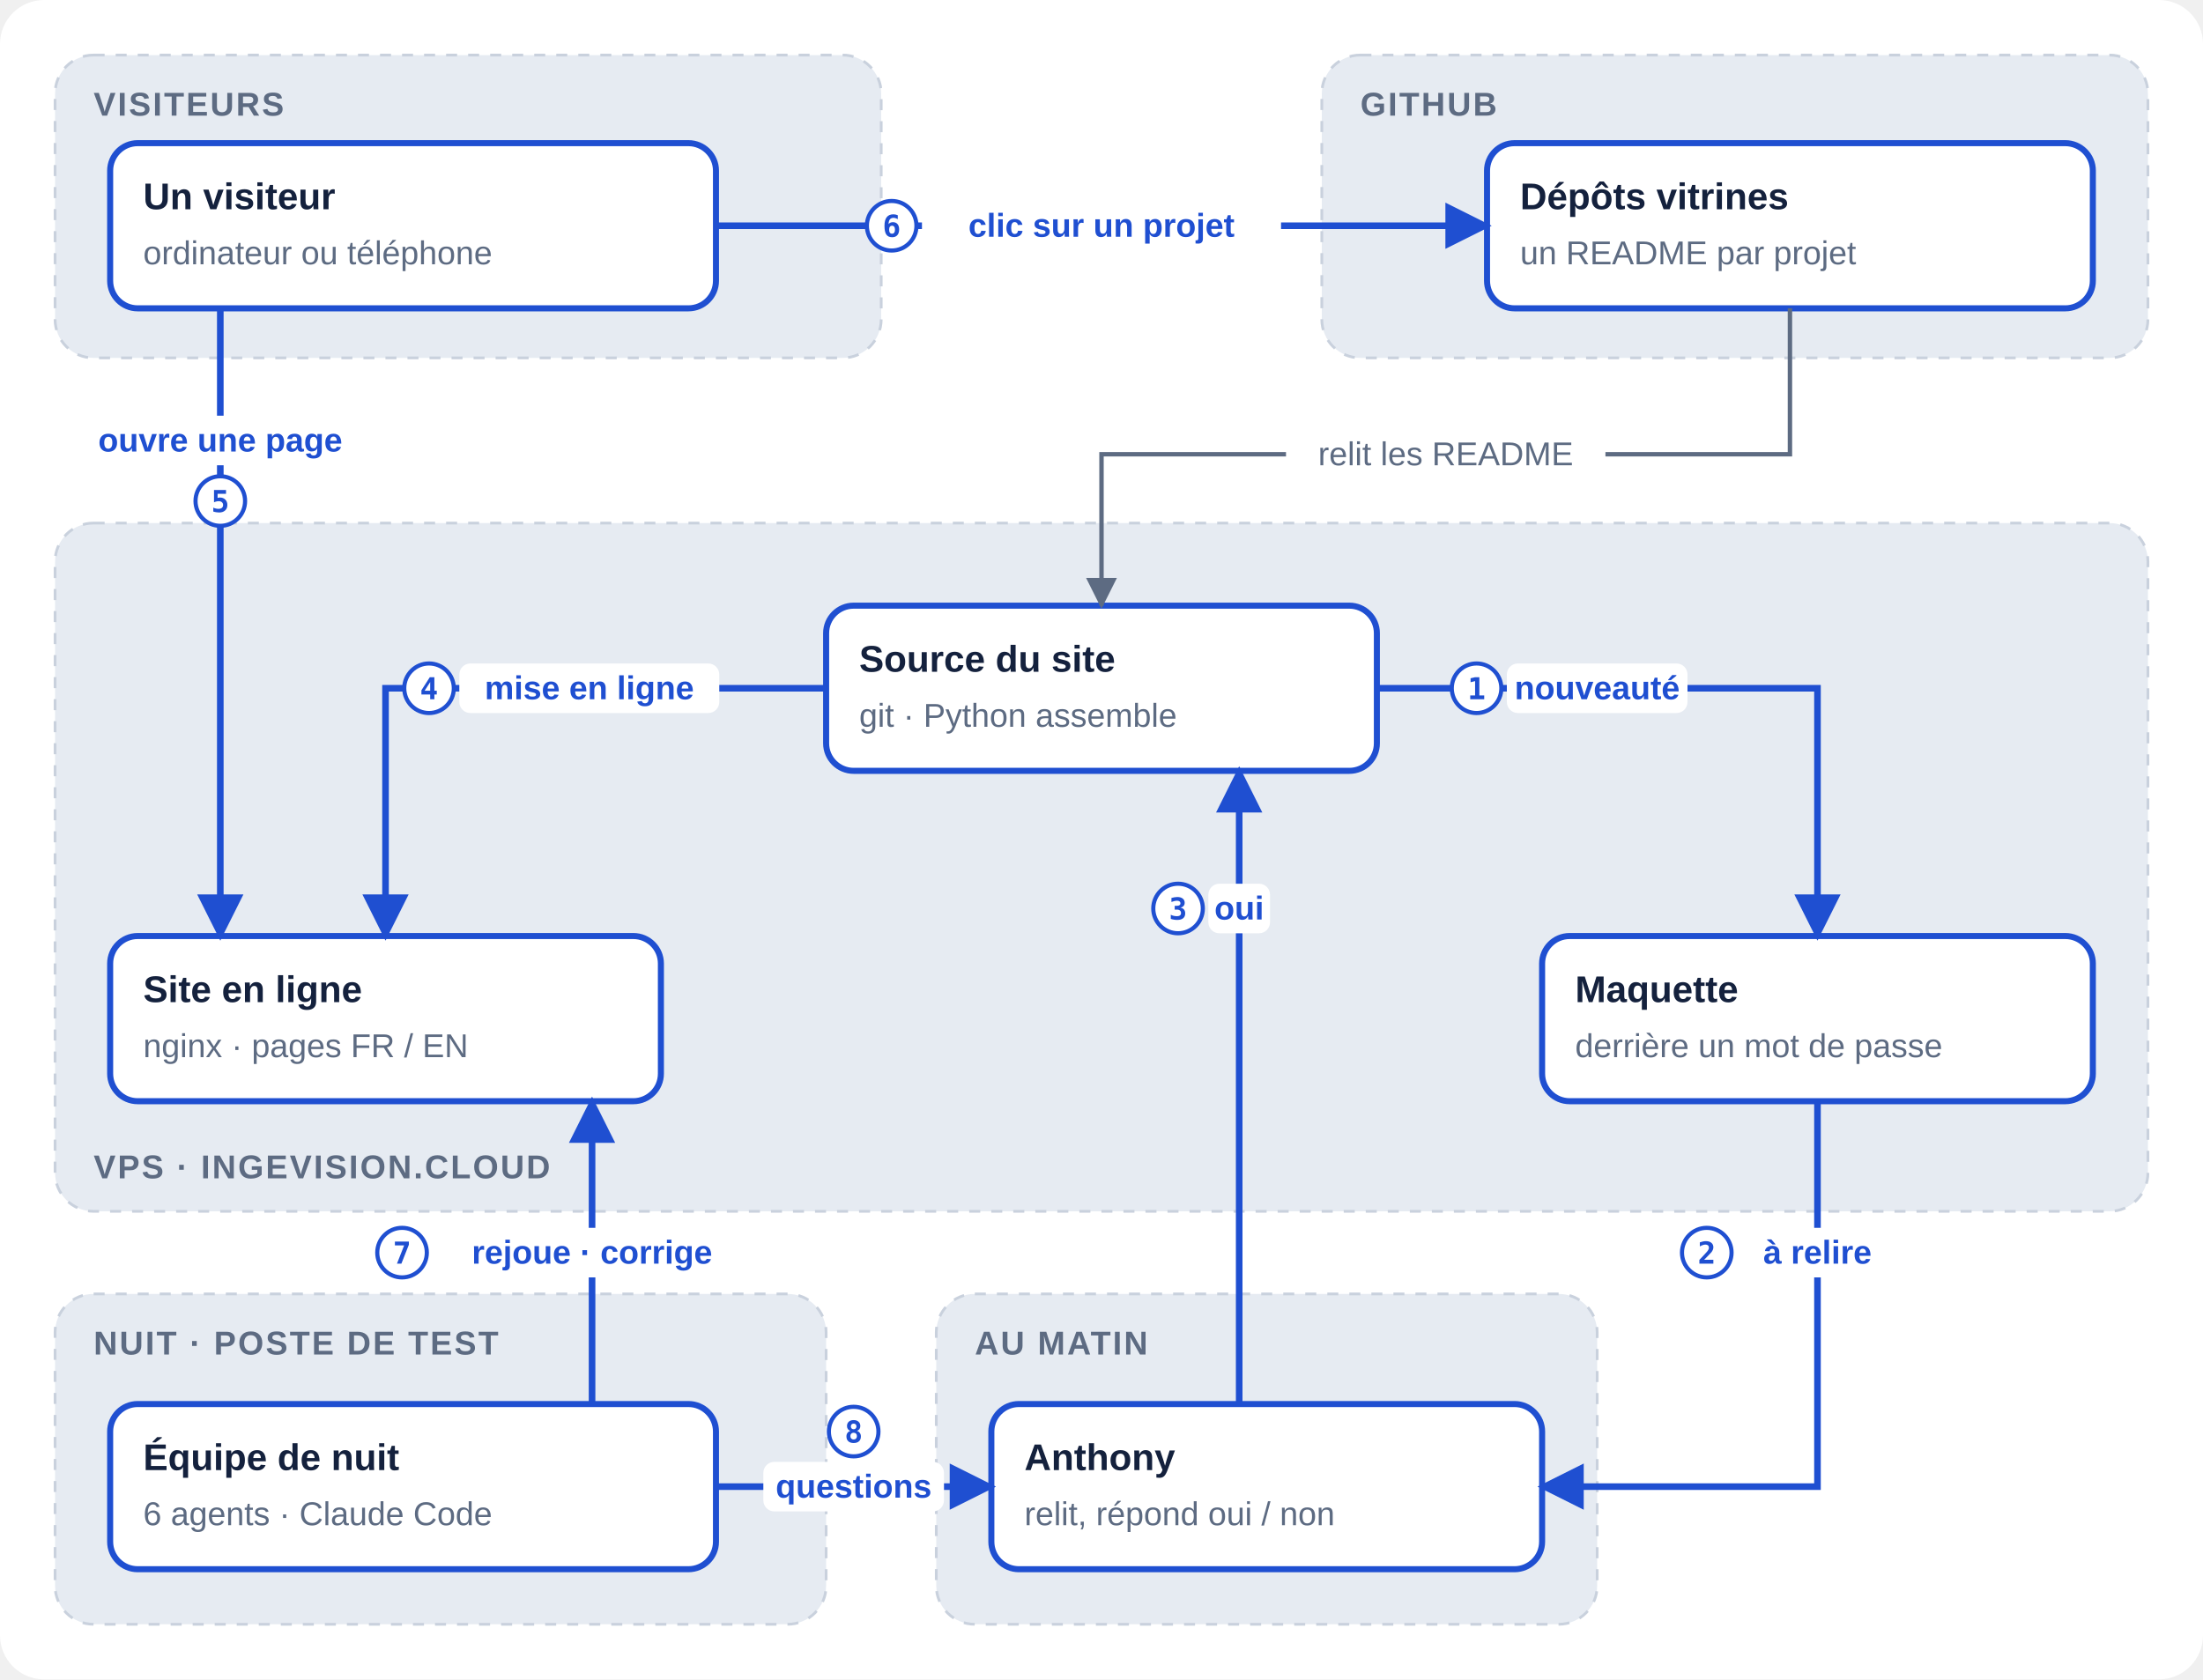
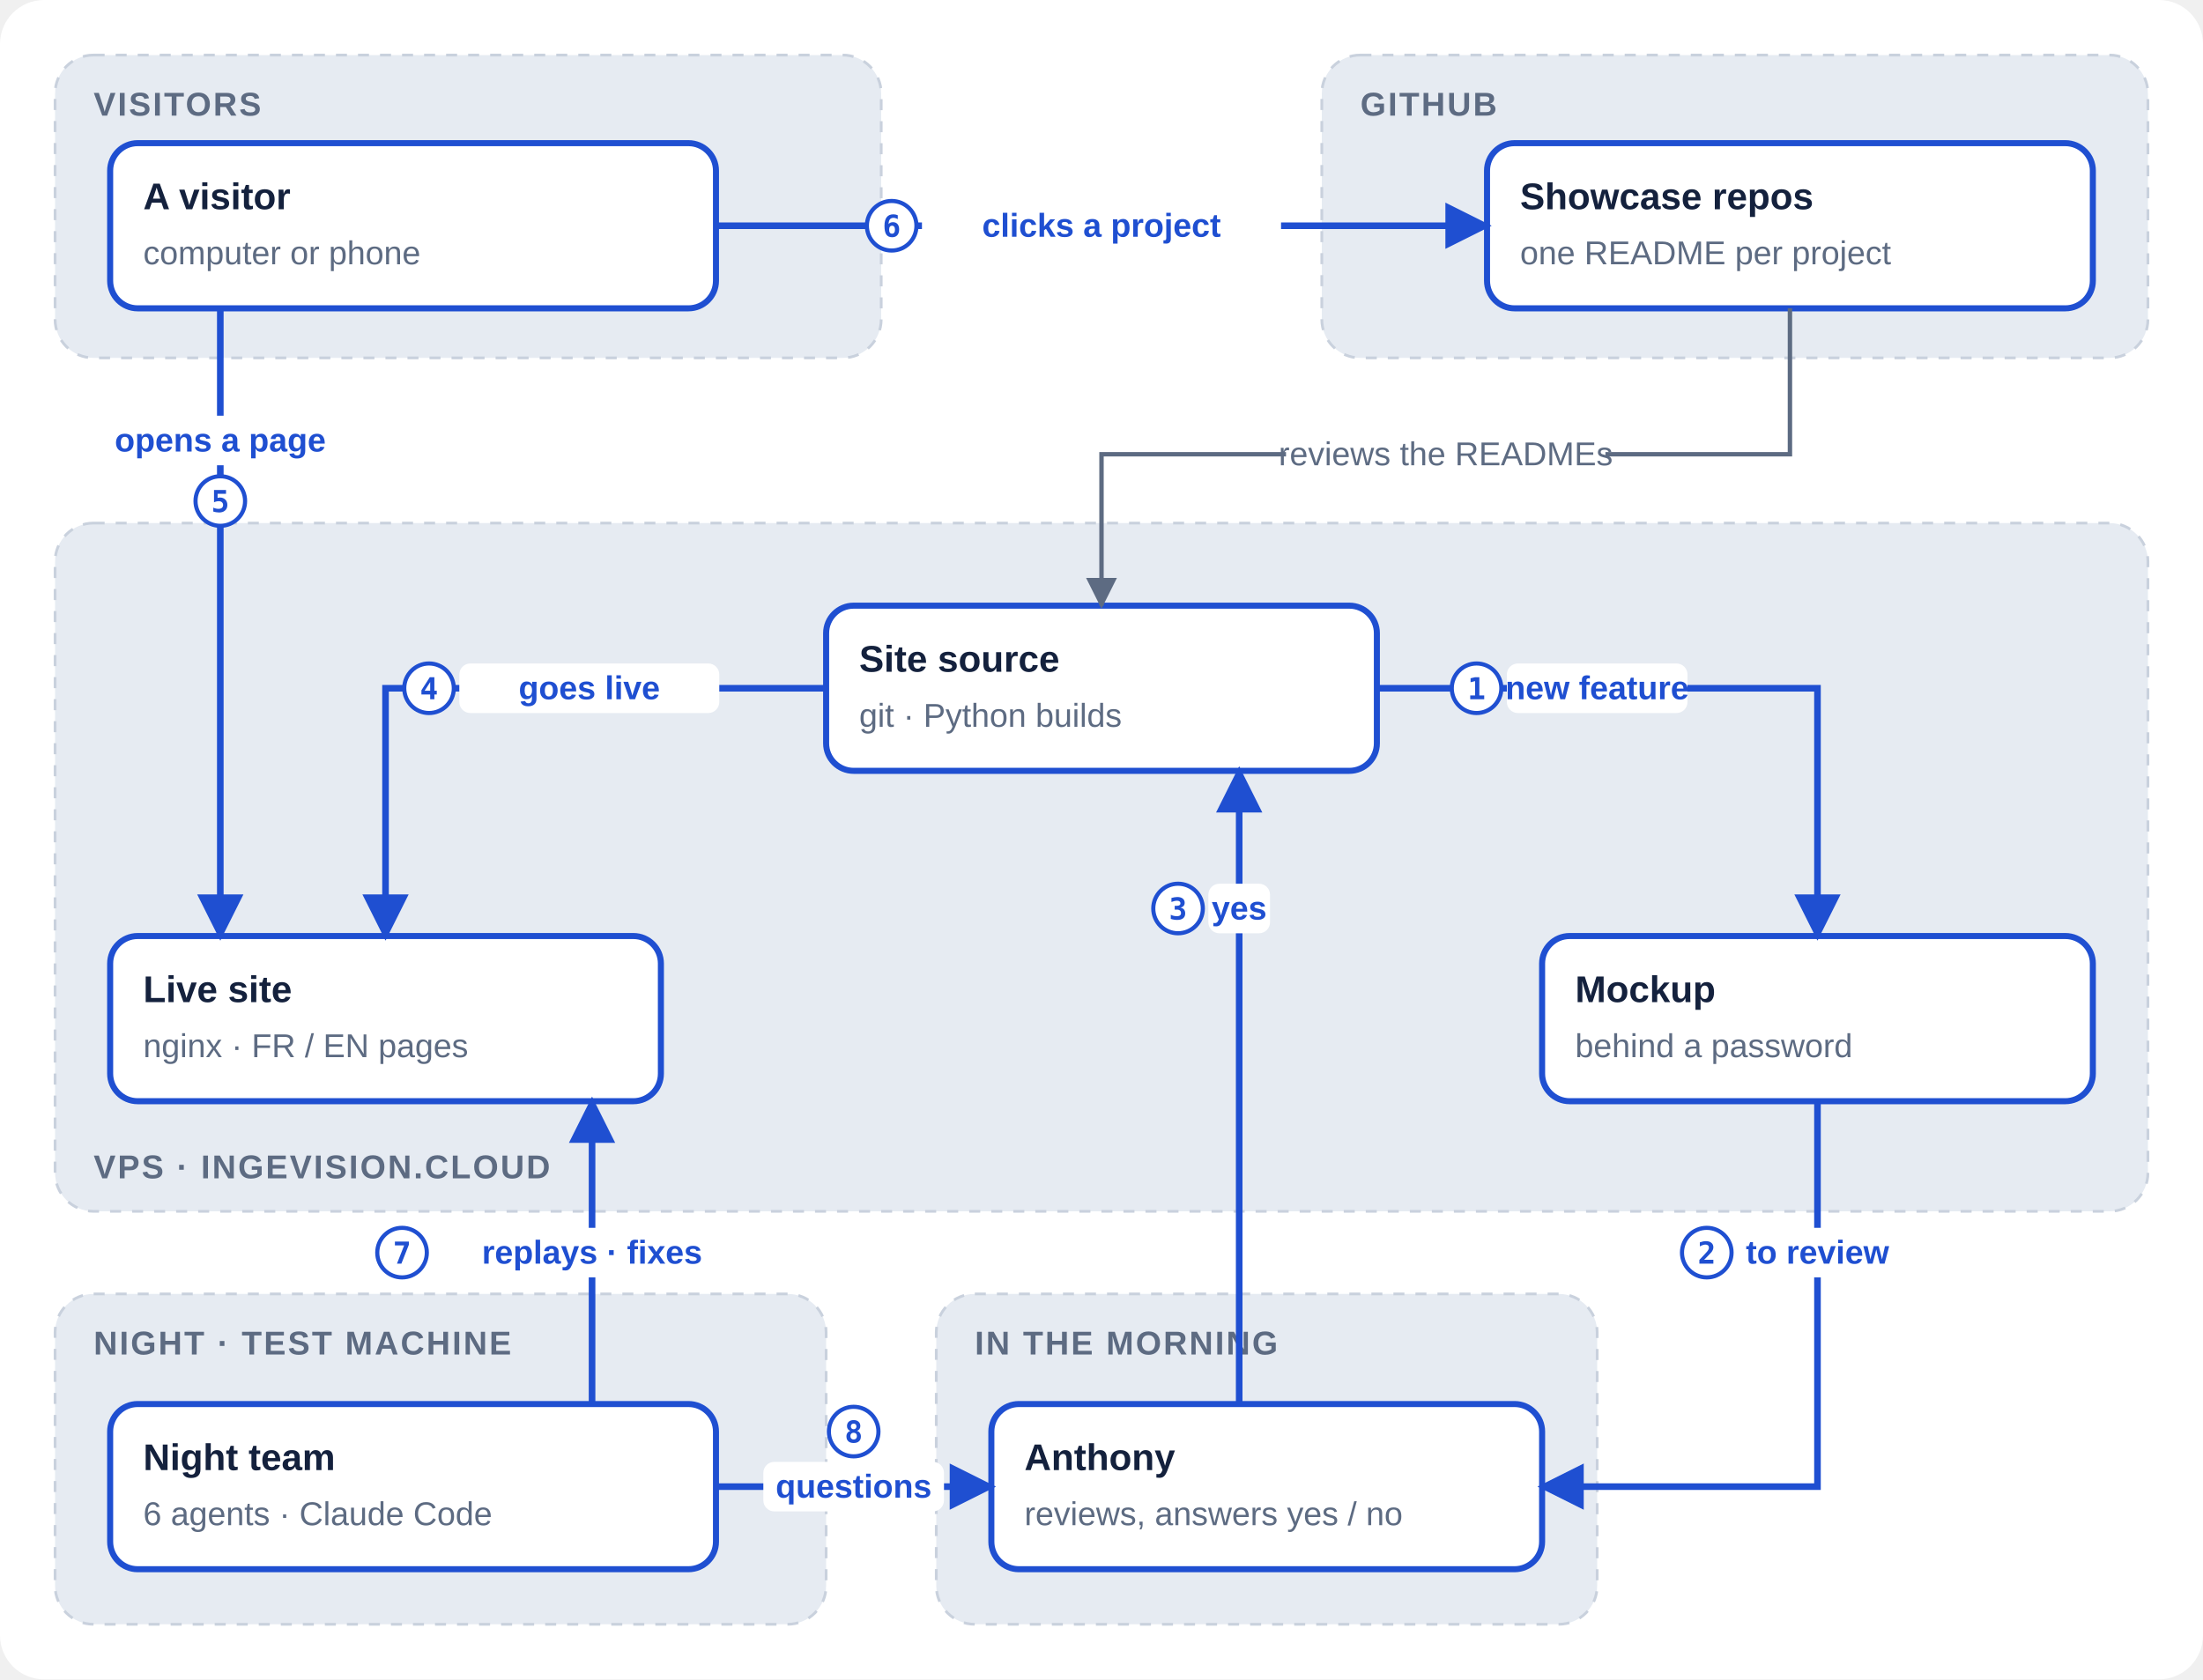
- <svg xmlns="http://www.w3.org/2000/svg" viewBox="0 0 800 610" width="800" height="610" font-family="IBM Plex Sans, Segoe UI, Helvetica Neue, Arial, sans-serif" role="img" aria-label="Architecture de ingevision.cloud">
+ <svg xmlns="http://www.w3.org/2000/svg" viewBox="0 0 800 610" width="800" height="610" font-family="IBM Plex Sans, Segoe UI, Helvetica Neue, Arial, sans-serif" role="img" aria-label="ingevision.cloud architecture">
  <defs>
    <marker id="m" viewBox="0 0 10 10" refX="9" refY="5" markerWidth="7" markerHeight="7" orient="auto-start-reverse">
      <path d="M0 0L10 5L0 10z" fill="#5d6b82" />
    </marker>
    <marker id="a" viewBox="0 0 10 10" refX="9" refY="5" markerWidth="7" markerHeight="7" orient="auto-start-reverse">
      <path d="M0 0L10 5L0 10z" fill="#1f4fd1" />
    </marker>
  </defs>
  <rect width="800" height="610" rx="16" fill="#ffffff" />
  <rect x="20" y="20" width="300" height="110" rx="14" fill="#e6ebf2" stroke="#c9d1dd" stroke-dasharray="4 4" />
-   <text x="34" y="42" fill="#5d6b82" font-size="12" font-weight="600" letter-spacing=".72">VISITEURS</text>
+   <text x="34" y="42" fill="#5d6b82" font-size="12" font-weight="600" letter-spacing=".72">VISITORS</text>
  <rect x="40" y="52" width="220" height="60" rx="10" fill="#fff" stroke="#1f4fd1" stroke-width="2.2" />
-   <text x="52" y="76" fill="#14213d" font-size="13.5" font-weight="600">Un visiteur</text>
-   <text x="52" y="96" fill="#5d6b82" font-size="12">ordinateur ou téléphone</text>
+   <text x="52" y="76" fill="#14213d" font-size="13.5" font-weight="600">A visitor</text>
+   <text x="52" y="96" fill="#5d6b82" font-size="12">computer or phone</text>
  <rect x="480" y="20" width="300" height="110" rx="14" fill="#e6ebf2" stroke="#c9d1dd" stroke-dasharray="4 4" />
  <text x="494" y="42" fill="#5d6b82" font-size="12" font-weight="600" letter-spacing=".72">GITHUB</text>
  <rect x="540" y="52" width="220" height="60" rx="10" fill="#fff" stroke="#1f4fd1" stroke-width="2.2" />
-   <text x="552" y="76" fill="#14213d" font-size="13.5" font-weight="600">Dépôts vitrines</text>
-   <text x="552" y="96" fill="#5d6b82" font-size="12">un README par projet</text>
+   <text x="552" y="76" fill="#14213d" font-size="13.5" font-weight="600">Showcase repos</text>
+   <text x="552" y="96" fill="#5d6b82" font-size="12">one README per project</text>
  <rect x="20" y="190" width="760" height="250" rx="14" fill="#e6ebf2" stroke="#c9d1dd" stroke-dasharray="4 4" />
  <text x="34" y="428" fill="#5d6b82" font-size="12" font-weight="600" letter-spacing=".72">VPS · INGEVISION.CLOUD</text>
  <rect x="300" y="220" width="200" height="60" rx="10" fill="#fff" stroke="#1f4fd1" stroke-width="2.2" />
-   <text x="312" y="244" fill="#14213d" font-size="13.5" font-weight="600">Source du site</text>
-   <text x="312" y="264" fill="#5d6b82" font-size="12">git · Python assemble</text>
+   <text x="312" y="244" fill="#14213d" font-size="13.5" font-weight="600">Site source</text>
+   <text x="312" y="264" fill="#5d6b82" font-size="12">git · Python builds</text>
  <rect x="40" y="340" width="200" height="60" rx="10" fill="#fff" stroke="#1f4fd1" stroke-width="2.2" />
-   <text x="52" y="364" fill="#14213d" font-size="13.5" font-weight="600">Site en ligne</text>
-   <text x="52" y="384" fill="#5d6b82" font-size="12">nginx · pages FR / EN</text>
+   <text x="52" y="364" fill="#14213d" font-size="13.5" font-weight="600">Live site</text>
+   <text x="52" y="384" fill="#5d6b82" font-size="12">nginx · FR / EN pages</text>
  <rect x="560" y="340" width="200" height="60" rx="10" fill="#fff" stroke="#1f4fd1" stroke-width="2.2" />
-   <text x="572" y="364" fill="#14213d" font-size="13.5" font-weight="600">Maquette</text>
-   <text x="572" y="384" fill="#5d6b82" font-size="12">derrière un mot de passe</text>
+   <text x="572" y="364" fill="#14213d" font-size="13.5" font-weight="600">Mockup</text>
+   <text x="572" y="384" fill="#5d6b82" font-size="12">behind a password</text>
  <rect x="20" y="470" width="280" height="120" rx="14" fill="#e6ebf2" stroke="#c9d1dd" stroke-dasharray="4 4" />
-   <text x="34" y="492" fill="#5d6b82" font-size="12" font-weight="600" letter-spacing=".72">NUIT · POSTE DE TEST</text>
+   <text x="34" y="492" fill="#5d6b82" font-size="12" font-weight="600" letter-spacing=".72">NIGHT · TEST MACHINE</text>
  <rect x="40" y="510" width="220" height="60" rx="10" fill="#fff" stroke="#1f4fd1" stroke-width="2.2" />
-   <text x="52" y="534" fill="#14213d" font-size="13.5" font-weight="600">Équipe de nuit</text>
+   <text x="52" y="534" fill="#14213d" font-size="13.5" font-weight="600">Night team</text>
  <text x="52" y="554" fill="#5d6b82" font-size="12">6 agents · Claude Code</text>
  <rect x="340" y="470" width="240" height="120" rx="14" fill="#e6ebf2" stroke="#c9d1dd" stroke-dasharray="4 4" />
-   <text x="354" y="492" fill="#5d6b82" font-size="12" font-weight="600" letter-spacing=".72">AU MATIN</text>
+   <text x="354" y="492" fill="#5d6b82" font-size="12" font-weight="600" letter-spacing=".72">IN THE MORNING</text>
  <rect x="360" y="510" width="200" height="60" rx="10" fill="#fff" stroke="#1f4fd1" stroke-width="2.2" />
  <text x="372" y="534" fill="#14213d" font-size="13.5" font-weight="600">Anthony</text>
-   <text x="372" y="554" fill="#5d6b82" font-size="12">relit, répond oui / non</text>
+   <text x="372" y="554" fill="#5d6b82" font-size="12">reviews, answers yes / no</text>
  <path d="M500 250L660 250L660 340" fill="none" stroke="#1f4fd1" stroke-width="2.4" marker-end="url(#a)" />
  <rect x="547.2" y="241" width="65.6" height="18" rx="4" fill="#fff" />
-   <text x="580" y="254" text-anchor="middle" fill="#1f4fd1" font-size="12" font-weight="600">nouveauté</text>
+   <text x="580" y="254" text-anchor="middle" fill="#1f4fd1" font-size="12" font-weight="600">new feature</text>
  <circle cx="536.2" cy="250" r="9" fill="#fff" stroke="#1f4fd1" stroke-width="1.5" />
  <text x="536.2" y="254" text-anchor="middle" fill="#1f4fd1" font-size="11" font-weight="700" font-family="IBM Plex Mono, Consolas, monospace">1</text>
  <path d="M660 400L660 540L560 540" fill="none" stroke="#1f4fd1" stroke-width="2.4" marker-end="url(#a)" />
  <rect x="630.8" y="446" width="58.4" height="18" rx="4" fill="#fff" />
-   <text x="660" y="459" text-anchor="middle" fill="#1f4fd1" font-size="12" font-weight="600">à relire</text>
+   <text x="660" y="459" text-anchor="middle" fill="#1f4fd1" font-size="12" font-weight="600">to review</text>
  <circle cx="619.8" cy="455" r="9" fill="#fff" stroke="#1f4fd1" stroke-width="1.5" />
  <text x="619.8" y="459" text-anchor="middle" fill="#1f4fd1" font-size="11" font-weight="700" font-family="IBM Plex Mono, Consolas, monospace">2</text>
  <path d="M450 510L450 280" fill="none" stroke="#1f4fd1" stroke-width="2.4" marker-end="url(#a)" />
  <rect x="438.8" y="321" width="22.4" height="18" rx="4" fill="#fff" />
-   <text x="450" y="334" text-anchor="middle" fill="#1f4fd1" font-size="12" font-weight="600">oui</text>
+   <text x="450" y="334" text-anchor="middle" fill="#1f4fd1" font-size="12" font-weight="600">yes</text>
  <circle cx="427.8" cy="330" r="9" fill="#fff" stroke="#1f4fd1" stroke-width="1.5" />
  <text x="427.8" y="334" text-anchor="middle" fill="#1f4fd1" font-size="11" font-weight="700" font-family="IBM Plex Mono, Consolas, monospace">3</text>
  <path d="M300 250L140 250L140 340" fill="none" stroke="#1f4fd1" stroke-width="2.4" marker-end="url(#a)" />
  <rect x="166.8" y="241" width="94.4" height="18" rx="4" fill="#fff" />
-   <text x="214" y="254" text-anchor="middle" fill="#1f4fd1" font-size="12" font-weight="600">mise en ligne</text>
+   <text x="214" y="254" text-anchor="middle" fill="#1f4fd1" font-size="12" font-weight="600">goes live</text>
  <circle cx="155.8" cy="250" r="9" fill="#fff" stroke="#1f4fd1" stroke-width="1.5" />
  <text x="155.8" y="254" text-anchor="middle" fill="#1f4fd1" font-size="11" font-weight="700" font-family="IBM Plex Mono, Consolas, monospace">4</text>
  <path d="M80 112L80 340" fill="none" stroke="#1f4fd1" stroke-width="2.4" marker-end="url(#a)" />
  <rect x="29.2" y="151" width="101.6" height="18" rx="4" fill="#fff" />
-   <text x="80" y="164" text-anchor="middle" fill="#1f4fd1" font-size="12" font-weight="600">ouvre une page</text>
+   <text x="80" y="164" text-anchor="middle" fill="#1f4fd1" font-size="12" font-weight="600">opens a page</text>
  <circle cx="80.0" cy="182" r="9" fill="#fff" stroke="#1f4fd1" stroke-width="1.5" />
  <text x="80.0" y="186" text-anchor="middle" fill="#1f4fd1" font-size="11" font-weight="700" font-family="IBM Plex Mono, Consolas, monospace">5</text>
  <path d="M260 82L540 82" fill="none" stroke="#1f4fd1" stroke-width="2.4" marker-end="url(#a)" />
  <rect x="334.8" y="73" width="130.4" height="18" rx="4" fill="#fff" />
-   <text x="400" y="86" text-anchor="middle" fill="#1f4fd1" font-size="12" font-weight="600">clic sur un projet</text>
+   <text x="400" y="86" text-anchor="middle" fill="#1f4fd1" font-size="12" font-weight="600">clicks a project</text>
  <circle cx="323.8" cy="82" r="9" fill="#fff" stroke="#1f4fd1" stroke-width="1.5" />
  <text x="323.8" y="86" text-anchor="middle" fill="#1f4fd1" font-size="11" font-weight="700" font-family="IBM Plex Mono, Consolas, monospace">6</text>
  <path d="M215 510L215 400" fill="none" stroke="#1f4fd1" stroke-width="2.4" marker-end="url(#a)" />
  <rect x="157.0" y="446" width="116.0" height="18" rx="4" fill="#fff" />
-   <text x="215" y="459" text-anchor="middle" fill="#1f4fd1" font-size="12" font-weight="600">rejoue · corrige</text>
+   <text x="215" y="459" text-anchor="middle" fill="#1f4fd1" font-size="12" font-weight="600">replays · fixes</text>
  <circle cx="146.0" cy="455" r="9" fill="#fff" stroke="#1f4fd1" stroke-width="1.5" />
  <text x="146.0" y="459" text-anchor="middle" fill="#1f4fd1" font-size="11" font-weight="700" font-family="IBM Plex Mono, Consolas, monospace">7</text>
  <path d="M260 540L360 540" fill="none" stroke="#1f4fd1" stroke-width="2.4" marker-end="url(#a)" />
  <rect x="277.2" y="531" width="65.6" height="18" rx="4" fill="#fff" />
  <text x="310" y="544" text-anchor="middle" fill="#1f4fd1" font-size="12" font-weight="600">questions</text>
  <circle cx="310.0" cy="520" r="9" fill="#fff" stroke="#1f4fd1" stroke-width="1.5" />
  <text x="310.0" y="524" text-anchor="middle" fill="#1f4fd1" font-size="11" font-weight="700" font-family="IBM Plex Mono, Consolas, monospace">8</text>
  <path d="M650 112L650 165L400 165L400 220" fill="none" stroke="#5d6b82" stroke-width="1.6" marker-end="url(#m)" />
  <rect x="467.0" y="156" width="116.0" height="18" rx="4" fill="#fff" />
-   <text x="525" y="169" text-anchor="middle" fill="#5d6b82" font-size="12" font-weight="400">relit les README</text>
+   <text x="525" y="169" text-anchor="middle" fill="#5d6b82" font-size="12" font-weight="400">reviews the READMEs</text>
</svg>
